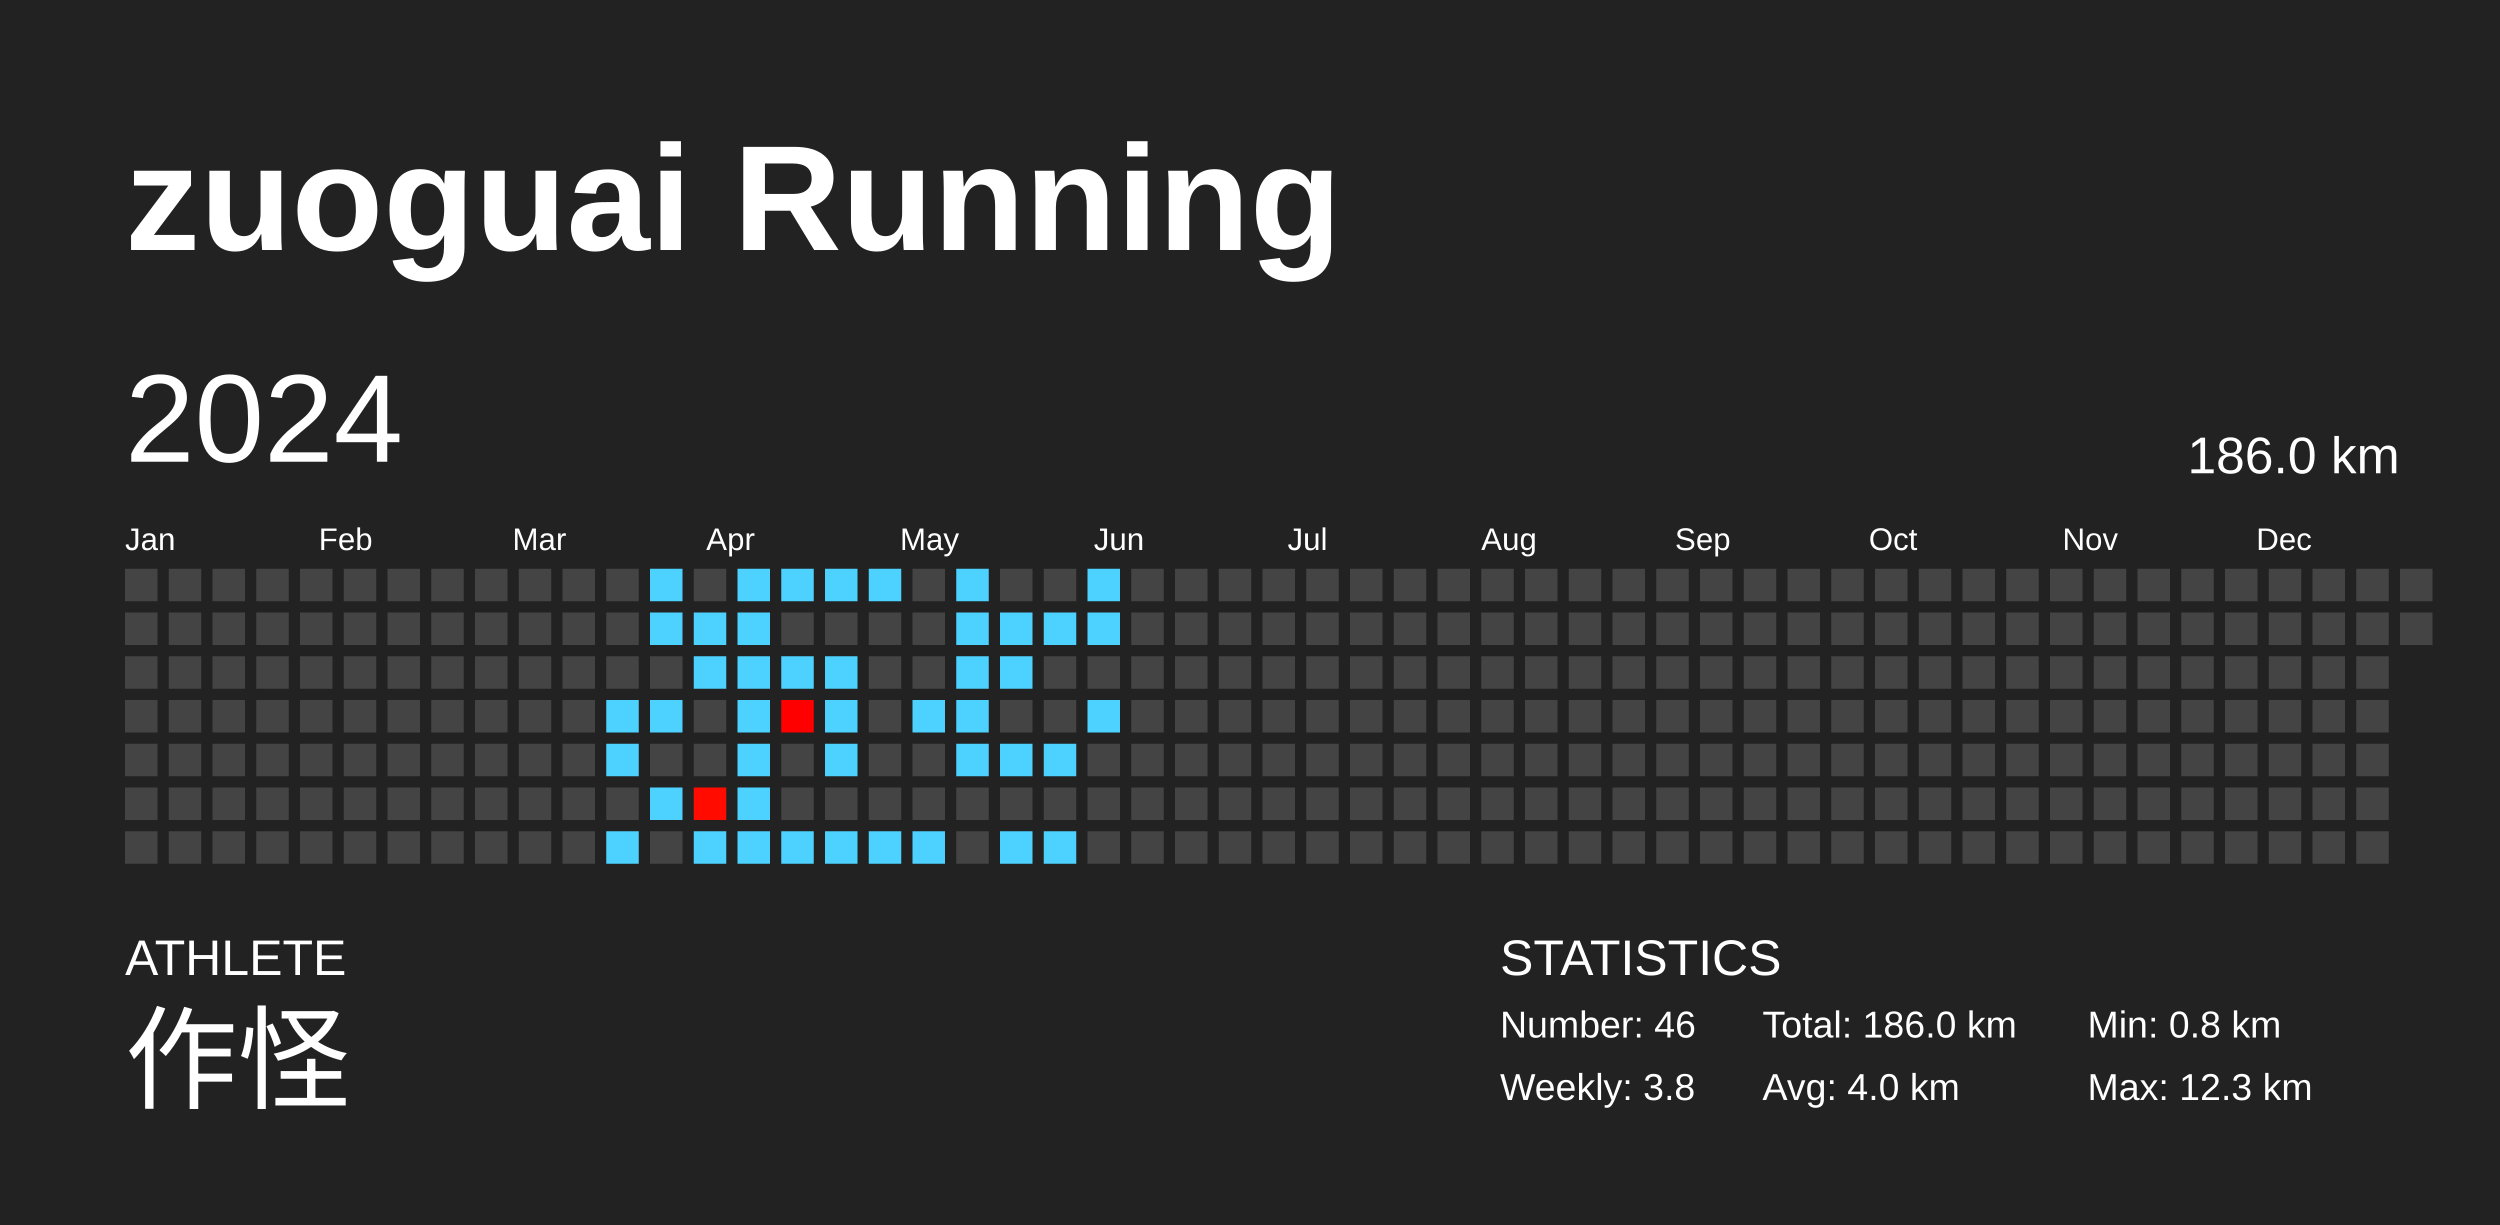
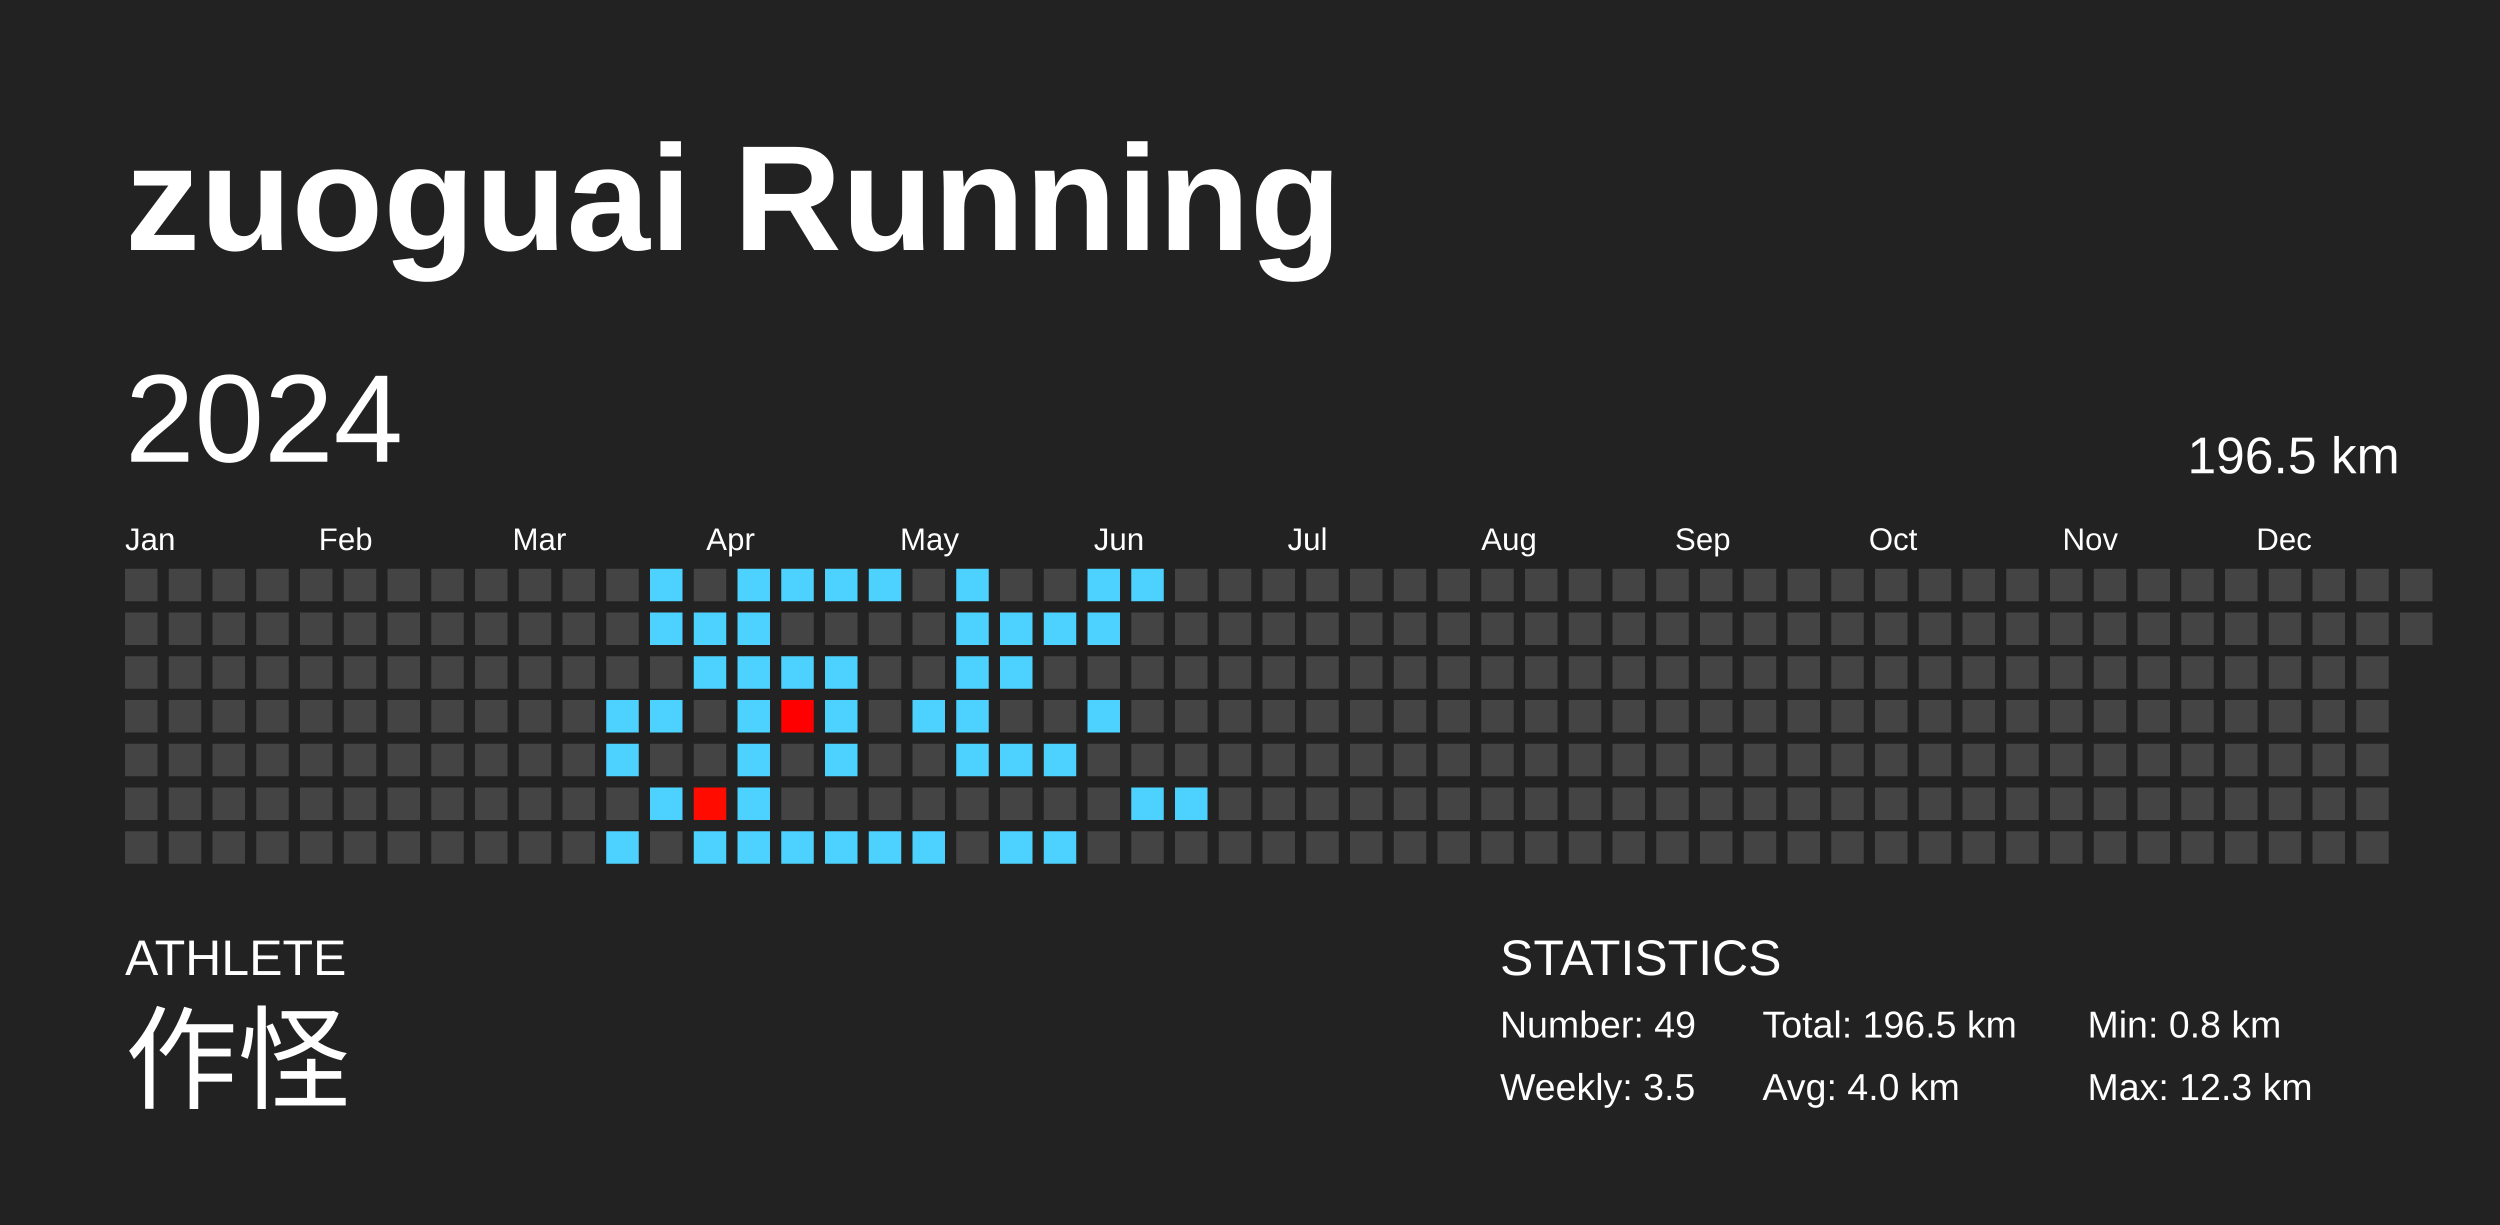
<svg xmlns="http://www.w3.org/2000/svg" baseProfile="full" height="98mm" version="1.1" viewBox="0,0,200,98" width="200mm">
  <defs />
  <rect fill="#222222" height="98" width="200" x="0" y="0" />
  <text fill="#FFFFFF" style="font-size:12px; font-family:Arial; font-weight:bold;" x="10" y="20">zuoguai Running</text>
  <text fill="#FFFFFF" style="font-size:4px; font-family:Arial" x="10" y="78">ATHLETE</text>
  <text fill="#FFFFFF" style="font-size:9px; font-family:Arial" x="10" y="88">作怪</text>
  <text fill="#FFFFFF" style="font-size:4px; font-family:Arial" x="120" y="78">STATISTICS</text>
-   <text fill="#FFFFFF" style="font-size:3px; font-family:Arial" x="120" y="83">Number: 46</text>
-   <text fill="#FFFFFF" style="font-size:3px; font-family:Arial" x="120" y="88">Weekly: 3.8</text>
-   <text fill="#FFFFFF" style="font-size:3px; font-family:Arial" x="141" y="83">Total: 186.0 km</text>
+   <text fill="#FFFFFF" style="font-size:3px; font-family:Arial" x="120" y="83">Number: 49</text>
+   <text fill="#FFFFFF" style="font-size:3px; font-family:Arial" x="120" y="88">Weekly: 3.5</text>
+   <text fill="#FFFFFF" style="font-size:3px; font-family:Arial" x="141" y="83">Total: 196.5 km</text>
  <text fill="#FFFFFF" style="font-size:3px; font-family:Arial" x="141" y="88">Avg: 4.0 km</text>
  <text fill="#FFFFFF" style="font-size:3px; font-family:Arial" x="167" y="83">Min: 0.8 km</text>
  <text fill="#FFFFFF" style="font-size:3px; font-family:Arial" x="167" y="88">Max: 12.3 km</text>
  <text dominant-baseline="hanging" fill="#FFFFFF" style="font-size:10.0px; font-family:Arial;" x="10" y="30">2024</text>
-   <text dominant-baseline="hanging" fill="#FFFFFF" style="font-size:4.125px; font-family:Arial;" x="175" y="35">186.0 km</text>
+   <text dominant-baseline="hanging" fill="#FFFFFF" style="font-size:4.125px; font-family:Arial;" x="175" y="35">196.5 km</text>
  <text fill="#FFFFFF" style="font-size:2.5px; font-family:Arial" x="10.0" y="44">Jan</text>
  <text fill="#FFFFFF" style="font-size:2.5px; font-family:Arial" x="25.5" y="44">Feb</text>
  <text fill="#FFFFFF" style="font-size:2.5px; font-family:Arial" x="41.0" y="44">Mar</text>
  <text fill="#FFFFFF" style="font-size:2.5px; font-family:Arial" x="56.5" y="44">Apr</text>
  <text fill="#FFFFFF" style="font-size:2.5px; font-family:Arial" x="72.0" y="44">May</text>
  <text fill="#FFFFFF" style="font-size:2.5px; font-family:Arial" x="87.5" y="44">Jun</text>
  <text fill="#FFFFFF" style="font-size:2.5px; font-family:Arial" x="103.0" y="44">Jul</text>
  <text fill="#FFFFFF" style="font-size:2.5px; font-family:Arial" x="118.5" y="44">Aug</text>
  <text fill="#FFFFFF" style="font-size:2.5px; font-family:Arial" x="134.0" y="44">Sep</text>
  <text fill="#FFFFFF" style="font-size:2.5px; font-family:Arial" x="149.5" y="44">Oct</text>
  <text fill="#FFFFFF" style="font-size:2.5px; font-family:Arial" x="165.0" y="44">Nov</text>
  <text fill="#FFFFFF" style="font-size:2.5px; font-family:Arial" x="180.5" y="44">Dec</text>
  <rect fill="#444444" height="2.6" width="2.6" x="10.0" y="45.5" />
  <rect fill="#444444" height="2.6" width="2.6" x="10.0" y="49.0" />
  <rect fill="#444444" height="2.6" width="2.6" x="10.0" y="52.5" />
  <rect fill="#444444" height="2.6" width="2.6" x="10.0" y="56.0" />
  <rect fill="#444444" height="2.6" width="2.6" x="10.0" y="59.5" />
  <rect fill="#444444" height="2.6" width="2.6" x="10.0" y="63.0" />
  <rect fill="#444444" height="2.6" width="2.6" x="10.0" y="66.5" />
  <rect fill="#444444" height="2.6" width="2.6" x="13.5" y="45.5" />
  <rect fill="#444444" height="2.6" width="2.6" x="13.5" y="49.0" />
  <rect fill="#444444" height="2.6" width="2.6" x="13.5" y="52.5" />
  <rect fill="#444444" height="2.6" width="2.6" x="13.5" y="56.0" />
  <rect fill="#444444" height="2.6" width="2.6" x="13.5" y="59.5" />
  <rect fill="#444444" height="2.6" width="2.6" x="13.5" y="63.0" />
  <rect fill="#444444" height="2.6" width="2.6" x="13.5" y="66.5" />
  <rect fill="#444444" height="2.6" width="2.6" x="17.0" y="45.5" />
  <rect fill="#444444" height="2.6" width="2.6" x="17.0" y="49.0" />
  <rect fill="#444444" height="2.6" width="2.6" x="17.0" y="52.5" />
  <rect fill="#444444" height="2.6" width="2.6" x="17.0" y="56.0" />
  <rect fill="#444444" height="2.6" width="2.6" x="17.0" y="59.5" />
  <rect fill="#444444" height="2.6" width="2.6" x="17.0" y="63.0" />
  <rect fill="#444444" height="2.6" width="2.6" x="17.0" y="66.5" />
  <rect fill="#444444" height="2.6" width="2.6" x="20.5" y="45.5" />
  <rect fill="#444444" height="2.6" width="2.6" x="20.5" y="49.0" />
  <rect fill="#444444" height="2.6" width="2.6" x="20.5" y="52.5" />
  <rect fill="#444444" height="2.6" width="2.6" x="20.5" y="56.0" />
  <rect fill="#444444" height="2.6" width="2.6" x="20.5" y="59.5" />
  <rect fill="#444444" height="2.6" width="2.6" x="20.5" y="63.0" />
  <rect fill="#444444" height="2.6" width="2.6" x="20.5" y="66.5" />
  <rect fill="#444444" height="2.6" width="2.6" x="24.0" y="45.5" />
  <rect fill="#444444" height="2.6" width="2.6" x="24.0" y="49.0" />
  <rect fill="#444444" height="2.6" width="2.6" x="24.0" y="52.5" />
  <rect fill="#444444" height="2.6" width="2.6" x="24.0" y="56.0" />
  <rect fill="#444444" height="2.6" width="2.6" x="24.0" y="59.5" />
  <rect fill="#444444" height="2.6" width="2.6" x="24.0" y="63.0" />
  <rect fill="#444444" height="2.6" width="2.6" x="24.0" y="66.5" />
  <rect fill="#444444" height="2.6" width="2.6" x="27.5" y="45.5" />
  <rect fill="#444444" height="2.6" width="2.6" x="27.5" y="49.0" />
  <rect fill="#444444" height="2.6" width="2.6" x="27.5" y="52.5" />
  <rect fill="#444444" height="2.6" width="2.6" x="27.5" y="56.0" />
  <rect fill="#444444" height="2.6" width="2.6" x="27.5" y="59.5" />
  <rect fill="#444444" height="2.6" width="2.6" x="27.5" y="63.0" />
  <rect fill="#444444" height="2.6" width="2.6" x="27.5" y="66.5" />
  <rect fill="#444444" height="2.6" width="2.6" x="31.0" y="45.5" />
  <rect fill="#444444" height="2.6" width="2.6" x="31.0" y="49.0" />
  <rect fill="#444444" height="2.6" width="2.6" x="31.0" y="52.5" />
  <rect fill="#444444" height="2.6" width="2.6" x="31.0" y="56.0" />
  <rect fill="#444444" height="2.6" width="2.6" x="31.0" y="59.5" />
  <rect fill="#444444" height="2.6" width="2.6" x="31.0" y="63.0" />
  <rect fill="#444444" height="2.6" width="2.6" x="31.0" y="66.5" />
  <rect fill="#444444" height="2.6" width="2.6" x="34.5" y="45.5" />
  <rect fill="#444444" height="2.6" width="2.6" x="34.5" y="49.0" />
  <rect fill="#444444" height="2.6" width="2.6" x="34.5" y="52.5" />
  <rect fill="#444444" height="2.6" width="2.6" x="34.5" y="56.0" />
  <rect fill="#444444" height="2.6" width="2.6" x="34.5" y="59.5" />
  <rect fill="#444444" height="2.6" width="2.6" x="34.5" y="63.0" />
  <rect fill="#444444" height="2.6" width="2.6" x="34.5" y="66.5" />
  <rect fill="#444444" height="2.6" width="2.6" x="38.0" y="45.5" />
  <rect fill="#444444" height="2.6" width="2.6" x="38.0" y="49.0" />
  <rect fill="#444444" height="2.6" width="2.6" x="38.0" y="52.5" />
  <rect fill="#444444" height="2.6" width="2.6" x="38.0" y="56.0" />
  <rect fill="#444444" height="2.6" width="2.6" x="38.0" y="59.5" />
  <rect fill="#444444" height="2.6" width="2.6" x="38.0" y="63.0" />
  <rect fill="#444444" height="2.6" width="2.6" x="38.0" y="66.5" />
  <rect fill="#444444" height="2.6" width="2.6" x="41.5" y="45.5" />
  <rect fill="#444444" height="2.6" width="2.6" x="41.5" y="49.0" />
  <rect fill="#444444" height="2.6" width="2.6" x="41.5" y="52.5" />
  <rect fill="#444444" height="2.6" width="2.6" x="41.5" y="56.0" />
  <rect fill="#444444" height="2.6" width="2.6" x="41.5" y="59.5" />
  <rect fill="#444444" height="2.6" width="2.6" x="41.5" y="63.0" />
  <rect fill="#444444" height="2.6" width="2.6" x="41.5" y="66.5" />
  <rect fill="#444444" height="2.6" width="2.6" x="45.0" y="45.5" />
  <rect fill="#444444" height="2.6" width="2.6" x="45.0" y="49.0" />
  <rect fill="#444444" height="2.6" width="2.6" x="45.0" y="52.5" />
  <rect fill="#444444" height="2.6" width="2.6" x="45.0" y="56.0" />
  <rect fill="#444444" height="2.6" width="2.6" x="45.0" y="59.5" />
  <rect fill="#444444" height="2.6" width="2.6" x="45.0" y="63.0" />
  <rect fill="#444444" height="2.6" width="2.6" x="45.0" y="66.5" />
  <rect fill="#444444" height="2.6" width="2.6" x="48.5" y="45.5" />
  <rect fill="#444444" height="2.6" width="2.6" x="48.5" y="49.0" />
  <rect fill="#444444" height="2.6" width="2.6" x="48.5" y="52.5" />
  <rect fill="#4dd2ff" height="2.6" width="2.6" x="48.5" y="56.0" />
  <rect fill="#4dd2ff" height="2.6" width="2.6" x="48.5" y="59.5" />
  <rect fill="#444444" height="2.6" width="2.6" x="48.5" y="63.0" />
  <rect fill="#4dd2ff" height="2.6" width="2.6" x="48.5" y="66.5" />
  <rect fill="#4dd2ff" height="2.6" width="2.6" x="52.0" y="45.5" />
  <rect fill="#4dd2ff" height="2.6" width="2.6" x="52.0" y="49.0" />
  <rect fill="#444444" height="2.6" width="2.6" x="52.0" y="52.5" />
  <rect fill="#4dd2ff" height="2.6" width="2.6" x="52.0" y="56.0" />
  <rect fill="#444444" height="2.6" width="2.6" x="52.0" y="59.5" />
  <rect fill="#4dd2ff" height="2.6" width="2.6" x="52.0" y="63.0" />
  <rect fill="#444444" height="2.6" width="2.6" x="52.0" y="66.5" />
  <rect fill="#444444" height="2.6" width="2.6" x="55.5" y="45.5" />
  <rect fill="#4dd2ff" height="2.6" width="2.6" x="55.5" y="49.0" />
  <rect fill="#4dd2ff" height="2.6" width="2.6" x="55.5" y="52.5" />
  <rect fill="#444444" height="2.6" width="2.6" x="55.5" y="56.0" />
  <rect fill="#444444" height="2.6" width="2.6" x="55.5" y="59.5" />
  <rect fill="#ff0b00" height="2.6" width="2.6" x="55.5" y="63.0" />
  <rect fill="#4dd2ff" height="2.6" width="2.6" x="55.5" y="66.5" />
  <rect fill="#4dd2ff" height="2.6" width="2.6" x="59.0" y="45.5" />
  <rect fill="#4dd2ff" height="2.6" width="2.6" x="59.0" y="49.0" />
  <rect fill="#4dd2ff" height="2.6" width="2.6" x="59.0" y="52.5" />
  <rect fill="#4dd2ff" height="2.6" width="2.6" x="59.0" y="56.0" />
  <rect fill="#4dd2ff" height="2.6" width="2.6" x="59.0" y="59.5" />
  <rect fill="#4dd2ff" height="2.6" width="2.6" x="59.0" y="63.0" />
  <rect fill="#4dd2ff" height="2.6" width="2.6" x="59.0" y="66.5" />
  <rect fill="#4dd2ff" height="2.6" width="2.6" x="62.5" y="45.5" />
  <rect fill="#444444" height="2.6" width="2.6" x="62.5" y="49.0" />
  <rect fill="#4dd2ff" height="2.6" width="2.6" x="62.5" y="52.5" />
  <rect fill="#ff0000" height="2.6" width="2.6" x="62.5" y="56.0" />
  <rect fill="#444444" height="2.6" width="2.6" x="62.5" y="59.5" />
  <rect fill="#444444" height="2.6" width="2.6" x="62.5" y="63.0" />
  <rect fill="#4dd2ff" height="2.6" width="2.6" x="62.5" y="66.5" />
  <rect fill="#4dd2ff" height="2.6" width="2.6" x="66.0" y="45.5" />
  <rect fill="#444444" height="2.6" width="2.6" x="66.0" y="49.0" />
  <rect fill="#4dd2ff" height="2.6" width="2.6" x="66.0" y="52.5" />
  <rect fill="#4dd2ff" height="2.6" width="2.6" x="66.0" y="56.0" />
  <rect fill="#4dd2ff" height="2.6" width="2.6" x="66.0" y="59.5" />
  <rect fill="#444444" height="2.6" width="2.6" x="66.0" y="63.0" />
  <rect fill="#4dd2ff" height="2.6" width="2.6" x="66.0" y="66.5" />
  <rect fill="#4dd2ff" height="2.6" width="2.6" x="69.5" y="45.5" />
  <rect fill="#444444" height="2.6" width="2.6" x="69.5" y="49.0" />
  <rect fill="#444444" height="2.6" width="2.6" x="69.5" y="52.5" />
  <rect fill="#444444" height="2.6" width="2.6" x="69.5" y="56.0" />
  <rect fill="#444444" height="2.6" width="2.6" x="69.5" y="59.5" />
  <rect fill="#444444" height="2.6" width="2.6" x="69.5" y="63.0" />
  <rect fill="#4dd2ff" height="2.6" width="2.6" x="69.5" y="66.5" />
  <rect fill="#444444" height="2.6" width="2.6" x="73.0" y="45.5" />
  <rect fill="#444444" height="2.6" width="2.6" x="73.0" y="49.0" />
  <rect fill="#444444" height="2.6" width="2.6" x="73.0" y="52.5" />
  <rect fill="#4dd2ff" height="2.6" width="2.6" x="73.0" y="56.0" />
  <rect fill="#444444" height="2.6" width="2.6" x="73.0" y="59.5" />
  <rect fill="#444444" height="2.6" width="2.6" x="73.0" y="63.0" />
  <rect fill="#4dd2ff" height="2.6" width="2.6" x="73.0" y="66.5" />
  <rect fill="#4dd2ff" height="2.6" width="2.6" x="76.5" y="45.5" />
  <rect fill="#4dd2ff" height="2.6" width="2.6" x="76.5" y="49.0" />
  <rect fill="#4dd2ff" height="2.6" width="2.6" x="76.5" y="52.5" />
  <rect fill="#4dd2ff" height="2.6" width="2.6" x="76.5" y="56.0" />
  <rect fill="#4dd2ff" height="2.6" width="2.6" x="76.5" y="59.5" />
  <rect fill="#444444" height="2.6" width="2.6" x="76.5" y="63.0" />
  <rect fill="#444444" height="2.6" width="2.6" x="76.5" y="66.5" />
  <rect fill="#444444" height="2.6" width="2.6" x="80.0" y="45.5" />
  <rect fill="#4dd2ff" height="2.6" width="2.6" x="80.0" y="49.0" />
  <rect fill="#4dd2ff" height="2.6" width="2.6" x="80.0" y="52.5" />
  <rect fill="#444444" height="2.6" width="2.6" x="80.0" y="56.0" />
  <rect fill="#4dd2ff" height="2.6" width="2.6" x="80.0" y="59.5" />
  <rect fill="#444444" height="2.6" width="2.6" x="80.0" y="63.0" />
  <rect fill="#4dd2ff" height="2.6" width="2.6" x="80.0" y="66.5" />
  <rect fill="#444444" height="2.6" width="2.6" x="83.5" y="45.5" />
  <rect fill="#4dd2ff" height="2.6" width="2.6" x="83.5" y="49.0" />
  <rect fill="#444444" height="2.6" width="2.6" x="83.5" y="52.5" />
  <rect fill="#444444" height="2.6" width="2.6" x="83.5" y="56.0" />
  <rect fill="#4dd2ff" height="2.6" width="2.6" x="83.5" y="59.5" />
  <rect fill="#444444" height="2.6" width="2.6" x="83.5" y="63.0" />
  <rect fill="#4dd2ff" height="2.6" width="2.6" x="83.5" y="66.5" />
  <rect fill="#4dd2ff" height="2.6" width="2.6" x="87.0" y="45.5" />
  <rect fill="#4dd2ff" height="2.6" width="2.6" x="87.0" y="49.0" />
  <rect fill="#444444" height="2.6" width="2.6" x="87.0" y="52.5" />
  <rect fill="#4dd2ff" height="2.6" width="2.6" x="87.0" y="56.0" />
  <rect fill="#444444" height="2.6" width="2.6" x="87.0" y="59.5" />
  <rect fill="#444444" height="2.6" width="2.6" x="87.0" y="63.0" />
  <rect fill="#444444" height="2.6" width="2.6" x="87.0" y="66.5" />
-   <rect fill="#444444" height="2.6" width="2.6" x="90.5" y="45.5" />
+   <rect fill="#4dd2ff" height="2.6" width="2.6" x="90.5" y="45.5" />
  <rect fill="#444444" height="2.6" width="2.6" x="90.5" y="49.0" />
  <rect fill="#444444" height="2.6" width="2.6" x="90.5" y="52.5" />
  <rect fill="#444444" height="2.6" width="2.6" x="90.5" y="56.0" />
  <rect fill="#444444" height="2.6" width="2.6" x="90.5" y="59.5" />
-   <rect fill="#444444" height="2.6" width="2.6" x="90.5" y="63.0" />
+   <rect fill="#4dd2ff" height="2.6" width="2.6" x="90.5" y="63.0" />
  <rect fill="#444444" height="2.6" width="2.6" x="90.5" y="66.5" />
  <rect fill="#444444" height="2.6" width="2.6" x="94.0" y="45.5" />
  <rect fill="#444444" height="2.6" width="2.6" x="94.0" y="49.0" />
  <rect fill="#444444" height="2.6" width="2.6" x="94.0" y="52.5" />
  <rect fill="#444444" height="2.6" width="2.6" x="94.0" y="56.0" />
  <rect fill="#444444" height="2.6" width="2.6" x="94.0" y="59.5" />
-   <rect fill="#444444" height="2.6" width="2.6" x="94.0" y="63.0" />
+   <rect fill="#4dd2ff" height="2.6" width="2.6" x="94.0" y="63.0" />
  <rect fill="#444444" height="2.6" width="2.6" x="94.0" y="66.5" />
  <rect fill="#444444" height="2.6" width="2.6" x="97.5" y="45.5" />
  <rect fill="#444444" height="2.6" width="2.6" x="97.5" y="49.0" />
  <rect fill="#444444" height="2.6" width="2.6" x="97.5" y="52.5" />
  <rect fill="#444444" height="2.6" width="2.6" x="97.5" y="56.0" />
  <rect fill="#444444" height="2.6" width="2.6" x="97.5" y="59.5" />
  <rect fill="#444444" height="2.6" width="2.6" x="97.5" y="63.0" />
  <rect fill="#444444" height="2.6" width="2.6" x="97.5" y="66.5" />
  <rect fill="#444444" height="2.6" width="2.6" x="101.0" y="45.5" />
  <rect fill="#444444" height="2.6" width="2.6" x="101.0" y="49.0" />
  <rect fill="#444444" height="2.6" width="2.6" x="101.0" y="52.5" />
  <rect fill="#444444" height="2.6" width="2.6" x="101.0" y="56.0" />
  <rect fill="#444444" height="2.6" width="2.6" x="101.0" y="59.5" />
  <rect fill="#444444" height="2.6" width="2.6" x="101.0" y="63.0" />
  <rect fill="#444444" height="2.6" width="2.6" x="101.0" y="66.5" />
  <rect fill="#444444" height="2.6" width="2.6" x="104.5" y="45.5" />
  <rect fill="#444444" height="2.6" width="2.6" x="104.5" y="49.0" />
  <rect fill="#444444" height="2.6" width="2.6" x="104.5" y="52.5" />
  <rect fill="#444444" height="2.6" width="2.6" x="104.5" y="56.0" />
  <rect fill="#444444" height="2.6" width="2.6" x="104.5" y="59.5" />
  <rect fill="#444444" height="2.6" width="2.6" x="104.5" y="63.0" />
  <rect fill="#444444" height="2.6" width="2.6" x="104.5" y="66.5" />
  <rect fill="#444444" height="2.6" width="2.6" x="108.0" y="45.5" />
  <rect fill="#444444" height="2.6" width="2.6" x="108.0" y="49.0" />
  <rect fill="#444444" height="2.6" width="2.6" x="108.0" y="52.5" />
  <rect fill="#444444" height="2.6" width="2.6" x="108.0" y="56.0" />
  <rect fill="#444444" height="2.6" width="2.6" x="108.0" y="59.5" />
  <rect fill="#444444" height="2.6" width="2.6" x="108.0" y="63.0" />
  <rect fill="#444444" height="2.6" width="2.6" x="108.0" y="66.5" />
  <rect fill="#444444" height="2.6" width="2.6" x="111.5" y="45.5" />
  <rect fill="#444444" height="2.6" width="2.6" x="111.5" y="49.0" />
  <rect fill="#444444" height="2.6" width="2.6" x="111.5" y="52.5" />
  <rect fill="#444444" height="2.6" width="2.6" x="111.5" y="56.0" />
  <rect fill="#444444" height="2.6" width="2.6" x="111.5" y="59.5" />
  <rect fill="#444444" height="2.6" width="2.6" x="111.5" y="63.0" />
  <rect fill="#444444" height="2.6" width="2.6" x="111.5" y="66.5" />
  <rect fill="#444444" height="2.6" width="2.6" x="115.0" y="45.5" />
  <rect fill="#444444" height="2.6" width="2.6" x="115.0" y="49.0" />
  <rect fill="#444444" height="2.6" width="2.6" x="115.0" y="52.5" />
  <rect fill="#444444" height="2.6" width="2.6" x="115.0" y="56.0" />
  <rect fill="#444444" height="2.6" width="2.6" x="115.0" y="59.5" />
  <rect fill="#444444" height="2.6" width="2.6" x="115.0" y="63.0" />
  <rect fill="#444444" height="2.6" width="2.6" x="115.0" y="66.5" />
  <rect fill="#444444" height="2.6" width="2.6" x="118.5" y="45.5" />
  <rect fill="#444444" height="2.6" width="2.6" x="118.5" y="49.0" />
  <rect fill="#444444" height="2.6" width="2.6" x="118.5" y="52.5" />
  <rect fill="#444444" height="2.6" width="2.6" x="118.5" y="56.0" />
  <rect fill="#444444" height="2.6" width="2.6" x="118.5" y="59.5" />
  <rect fill="#444444" height="2.6" width="2.6" x="118.5" y="63.0" />
  <rect fill="#444444" height="2.6" width="2.6" x="118.5" y="66.5" />
  <rect fill="#444444" height="2.6" width="2.6" x="122.0" y="45.5" />
  <rect fill="#444444" height="2.6" width="2.6" x="122.0" y="49.0" />
  <rect fill="#444444" height="2.6" width="2.6" x="122.0" y="52.5" />
  <rect fill="#444444" height="2.6" width="2.6" x="122.0" y="56.0" />
  <rect fill="#444444" height="2.6" width="2.6" x="122.0" y="59.5" />
  <rect fill="#444444" height="2.6" width="2.6" x="122.0" y="63.0" />
  <rect fill="#444444" height="2.6" width="2.6" x="122.0" y="66.5" />
  <rect fill="#444444" height="2.6" width="2.6" x="125.5" y="45.5" />
  <rect fill="#444444" height="2.6" width="2.6" x="125.5" y="49.0" />
  <rect fill="#444444" height="2.6" width="2.6" x="125.5" y="52.5" />
  <rect fill="#444444" height="2.6" width="2.6" x="125.5" y="56.0" />
  <rect fill="#444444" height="2.6" width="2.6" x="125.5" y="59.5" />
  <rect fill="#444444" height="2.6" width="2.6" x="125.5" y="63.0" />
  <rect fill="#444444" height="2.6" width="2.6" x="125.5" y="66.5" />
  <rect fill="#444444" height="2.6" width="2.6" x="129.0" y="45.5" />
  <rect fill="#444444" height="2.6" width="2.6" x="129.0" y="49.0" />
  <rect fill="#444444" height="2.6" width="2.6" x="129.0" y="52.5" />
  <rect fill="#444444" height="2.6" width="2.6" x="129.0" y="56.0" />
  <rect fill="#444444" height="2.6" width="2.6" x="129.0" y="59.5" />
  <rect fill="#444444" height="2.6" width="2.6" x="129.0" y="63.0" />
  <rect fill="#444444" height="2.6" width="2.6" x="129.0" y="66.5" />
  <rect fill="#444444" height="2.6" width="2.6" x="132.5" y="45.5" />
  <rect fill="#444444" height="2.6" width="2.6" x="132.5" y="49.0" />
  <rect fill="#444444" height="2.6" width="2.6" x="132.5" y="52.5" />
  <rect fill="#444444" height="2.6" width="2.6" x="132.5" y="56.0" />
  <rect fill="#444444" height="2.6" width="2.6" x="132.5" y="59.5" />
  <rect fill="#444444" height="2.6" width="2.6" x="132.5" y="63.0" />
  <rect fill="#444444" height="2.6" width="2.6" x="132.5" y="66.5" />
  <rect fill="#444444" height="2.6" width="2.6" x="136.0" y="45.5" />
  <rect fill="#444444" height="2.6" width="2.6" x="136.0" y="49.0" />
  <rect fill="#444444" height="2.6" width="2.6" x="136.0" y="52.5" />
  <rect fill="#444444" height="2.6" width="2.6" x="136.0" y="56.0" />
  <rect fill="#444444" height="2.6" width="2.6" x="136.0" y="59.5" />
  <rect fill="#444444" height="2.6" width="2.6" x="136.0" y="63.0" />
  <rect fill="#444444" height="2.6" width="2.6" x="136.0" y="66.5" />
  <rect fill="#444444" height="2.6" width="2.6" x="139.5" y="45.5" />
  <rect fill="#444444" height="2.6" width="2.6" x="139.5" y="49.0" />
  <rect fill="#444444" height="2.6" width="2.6" x="139.5" y="52.5" />
  <rect fill="#444444" height="2.6" width="2.6" x="139.5" y="56.0" />
  <rect fill="#444444" height="2.6" width="2.6" x="139.5" y="59.5" />
  <rect fill="#444444" height="2.6" width="2.6" x="139.5" y="63.0" />
  <rect fill="#444444" height="2.6" width="2.6" x="139.5" y="66.5" />
  <rect fill="#444444" height="2.6" width="2.6" x="143.0" y="45.5" />
  <rect fill="#444444" height="2.6" width="2.6" x="143.0" y="49.0" />
  <rect fill="#444444" height="2.6" width="2.6" x="143.0" y="52.5" />
  <rect fill="#444444" height="2.6" width="2.6" x="143.0" y="56.0" />
  <rect fill="#444444" height="2.6" width="2.6" x="143.0" y="59.5" />
  <rect fill="#444444" height="2.6" width="2.6" x="143.0" y="63.0" />
  <rect fill="#444444" height="2.6" width="2.6" x="143.0" y="66.5" />
  <rect fill="#444444" height="2.6" width="2.6" x="146.5" y="45.5" />
  <rect fill="#444444" height="2.6" width="2.6" x="146.5" y="49.0" />
  <rect fill="#444444" height="2.6" width="2.6" x="146.5" y="52.5" />
  <rect fill="#444444" height="2.6" width="2.6" x="146.5" y="56.0" />
  <rect fill="#444444" height="2.6" width="2.6" x="146.5" y="59.5" />
  <rect fill="#444444" height="2.6" width="2.6" x="146.5" y="63.0" />
  <rect fill="#444444" height="2.6" width="2.6" x="146.5" y="66.5" />
  <rect fill="#444444" height="2.6" width="2.6" x="150.0" y="45.5" />
  <rect fill="#444444" height="2.6" width="2.6" x="150.0" y="49.0" />
  <rect fill="#444444" height="2.6" width="2.6" x="150.0" y="52.5" />
  <rect fill="#444444" height="2.6" width="2.6" x="150.0" y="56.0" />
  <rect fill="#444444" height="2.6" width="2.6" x="150.0" y="59.5" />
  <rect fill="#444444" height="2.6" width="2.6" x="150.0" y="63.0" />
  <rect fill="#444444" height="2.6" width="2.6" x="150.0" y="66.5" />
  <rect fill="#444444" height="2.6" width="2.6" x="153.5" y="45.5" />
  <rect fill="#444444" height="2.6" width="2.6" x="153.5" y="49.0" />
  <rect fill="#444444" height="2.6" width="2.6" x="153.5" y="52.5" />
  <rect fill="#444444" height="2.6" width="2.6" x="153.5" y="56.0" />
  <rect fill="#444444" height="2.6" width="2.6" x="153.5" y="59.5" />
  <rect fill="#444444" height="2.6" width="2.6" x="153.5" y="63.0" />
  <rect fill="#444444" height="2.6" width="2.6" x="153.5" y="66.5" />
  <rect fill="#444444" height="2.6" width="2.6" x="157.0" y="45.5" />
  <rect fill="#444444" height="2.6" width="2.6" x="157.0" y="49.0" />
  <rect fill="#444444" height="2.6" width="2.6" x="157.0" y="52.5" />
  <rect fill="#444444" height="2.6" width="2.6" x="157.0" y="56.0" />
  <rect fill="#444444" height="2.6" width="2.6" x="157.0" y="59.5" />
  <rect fill="#444444" height="2.6" width="2.6" x="157.0" y="63.0" />
  <rect fill="#444444" height="2.6" width="2.6" x="157.0" y="66.5" />
  <rect fill="#444444" height="2.6" width="2.6" x="160.5" y="45.5" />
  <rect fill="#444444" height="2.6" width="2.6" x="160.5" y="49.0" />
  <rect fill="#444444" height="2.6" width="2.6" x="160.5" y="52.5" />
  <rect fill="#444444" height="2.6" width="2.6" x="160.5" y="56.0" />
  <rect fill="#444444" height="2.6" width="2.6" x="160.5" y="59.5" />
  <rect fill="#444444" height="2.6" width="2.6" x="160.5" y="63.0" />
  <rect fill="#444444" height="2.6" width="2.6" x="160.5" y="66.5" />
  <rect fill="#444444" height="2.6" width="2.6" x="164.0" y="45.5" />
  <rect fill="#444444" height="2.6" width="2.6" x="164.0" y="49.0" />
  <rect fill="#444444" height="2.6" width="2.6" x="164.0" y="52.5" />
  <rect fill="#444444" height="2.6" width="2.6" x="164.0" y="56.0" />
  <rect fill="#444444" height="2.6" width="2.6" x="164.0" y="59.5" />
  <rect fill="#444444" height="2.6" width="2.6" x="164.0" y="63.0" />
  <rect fill="#444444" height="2.6" width="2.6" x="164.0" y="66.5" />
  <rect fill="#444444" height="2.6" width="2.6" x="167.5" y="45.5" />
  <rect fill="#444444" height="2.6" width="2.6" x="167.5" y="49.0" />
  <rect fill="#444444" height="2.6" width="2.6" x="167.5" y="52.5" />
  <rect fill="#444444" height="2.6" width="2.6" x="167.5" y="56.0" />
  <rect fill="#444444" height="2.6" width="2.6" x="167.5" y="59.5" />
  <rect fill="#444444" height="2.6" width="2.6" x="167.5" y="63.0" />
  <rect fill="#444444" height="2.6" width="2.6" x="167.5" y="66.5" />
  <rect fill="#444444" height="2.6" width="2.6" x="171.0" y="45.5" />
  <rect fill="#444444" height="2.6" width="2.6" x="171.0" y="49.0" />
  <rect fill="#444444" height="2.6" width="2.6" x="171.0" y="52.5" />
  <rect fill="#444444" height="2.6" width="2.6" x="171.0" y="56.0" />
  <rect fill="#444444" height="2.6" width="2.6" x="171.0" y="59.5" />
  <rect fill="#444444" height="2.6" width="2.6" x="171.0" y="63.0" />
  <rect fill="#444444" height="2.6" width="2.6" x="171.0" y="66.5" />
  <rect fill="#444444" height="2.6" width="2.6" x="174.5" y="45.5" />
  <rect fill="#444444" height="2.6" width="2.6" x="174.5" y="49.0" />
  <rect fill="#444444" height="2.6" width="2.6" x="174.5" y="52.5" />
  <rect fill="#444444" height="2.6" width="2.6" x="174.5" y="56.0" />
  <rect fill="#444444" height="2.6" width="2.6" x="174.5" y="59.5" />
  <rect fill="#444444" height="2.6" width="2.6" x="174.5" y="63.0" />
  <rect fill="#444444" height="2.6" width="2.6" x="174.5" y="66.5" />
  <rect fill="#444444" height="2.6" width="2.6" x="178.0" y="45.5" />
  <rect fill="#444444" height="2.6" width="2.6" x="178.0" y="49.0" />
  <rect fill="#444444" height="2.6" width="2.6" x="178.0" y="52.5" />
  <rect fill="#444444" height="2.6" width="2.6" x="178.0" y="56.0" />
  <rect fill="#444444" height="2.6" width="2.6" x="178.0" y="59.5" />
  <rect fill="#444444" height="2.6" width="2.6" x="178.0" y="63.0" />
  <rect fill="#444444" height="2.6" width="2.6" x="178.0" y="66.5" />
  <rect fill="#444444" height="2.6" width="2.6" x="181.5" y="45.5" />
  <rect fill="#444444" height="2.6" width="2.6" x="181.5" y="49.0" />
  <rect fill="#444444" height="2.6" width="2.6" x="181.5" y="52.5" />
  <rect fill="#444444" height="2.6" width="2.6" x="181.5" y="56.0" />
  <rect fill="#444444" height="2.6" width="2.6" x="181.5" y="59.5" />
  <rect fill="#444444" height="2.6" width="2.6" x="181.5" y="63.0" />
  <rect fill="#444444" height="2.6" width="2.6" x="181.5" y="66.5" />
  <rect fill="#444444" height="2.6" width="2.6" x="185.0" y="45.5" />
  <rect fill="#444444" height="2.6" width="2.6" x="185.0" y="49.0" />
  <rect fill="#444444" height="2.6" width="2.6" x="185.0" y="52.5" />
  <rect fill="#444444" height="2.6" width="2.6" x="185.0" y="56.0" />
  <rect fill="#444444" height="2.6" width="2.6" x="185.0" y="59.5" />
  <rect fill="#444444" height="2.6" width="2.6" x="185.0" y="63.0" />
  <rect fill="#444444" height="2.6" width="2.6" x="185.0" y="66.5" />
  <rect fill="#444444" height="2.6" width="2.6" x="188.5" y="45.5" />
  <rect fill="#444444" height="2.6" width="2.6" x="188.5" y="49.0" />
  <rect fill="#444444" height="2.6" width="2.6" x="188.5" y="52.5" />
  <rect fill="#444444" height="2.6" width="2.6" x="188.5" y="56.0" />
  <rect fill="#444444" height="2.6" width="2.6" x="188.5" y="59.5" />
  <rect fill="#444444" height="2.6" width="2.6" x="188.5" y="63.0" />
  <rect fill="#444444" height="2.6" width="2.6" x="188.5" y="66.5" />
  <rect fill="#444444" height="2.6" width="2.6" x="192.0" y="45.5" />
  <rect fill="#444444" height="2.6" width="2.6" x="192.0" y="49.0" />
</svg>
